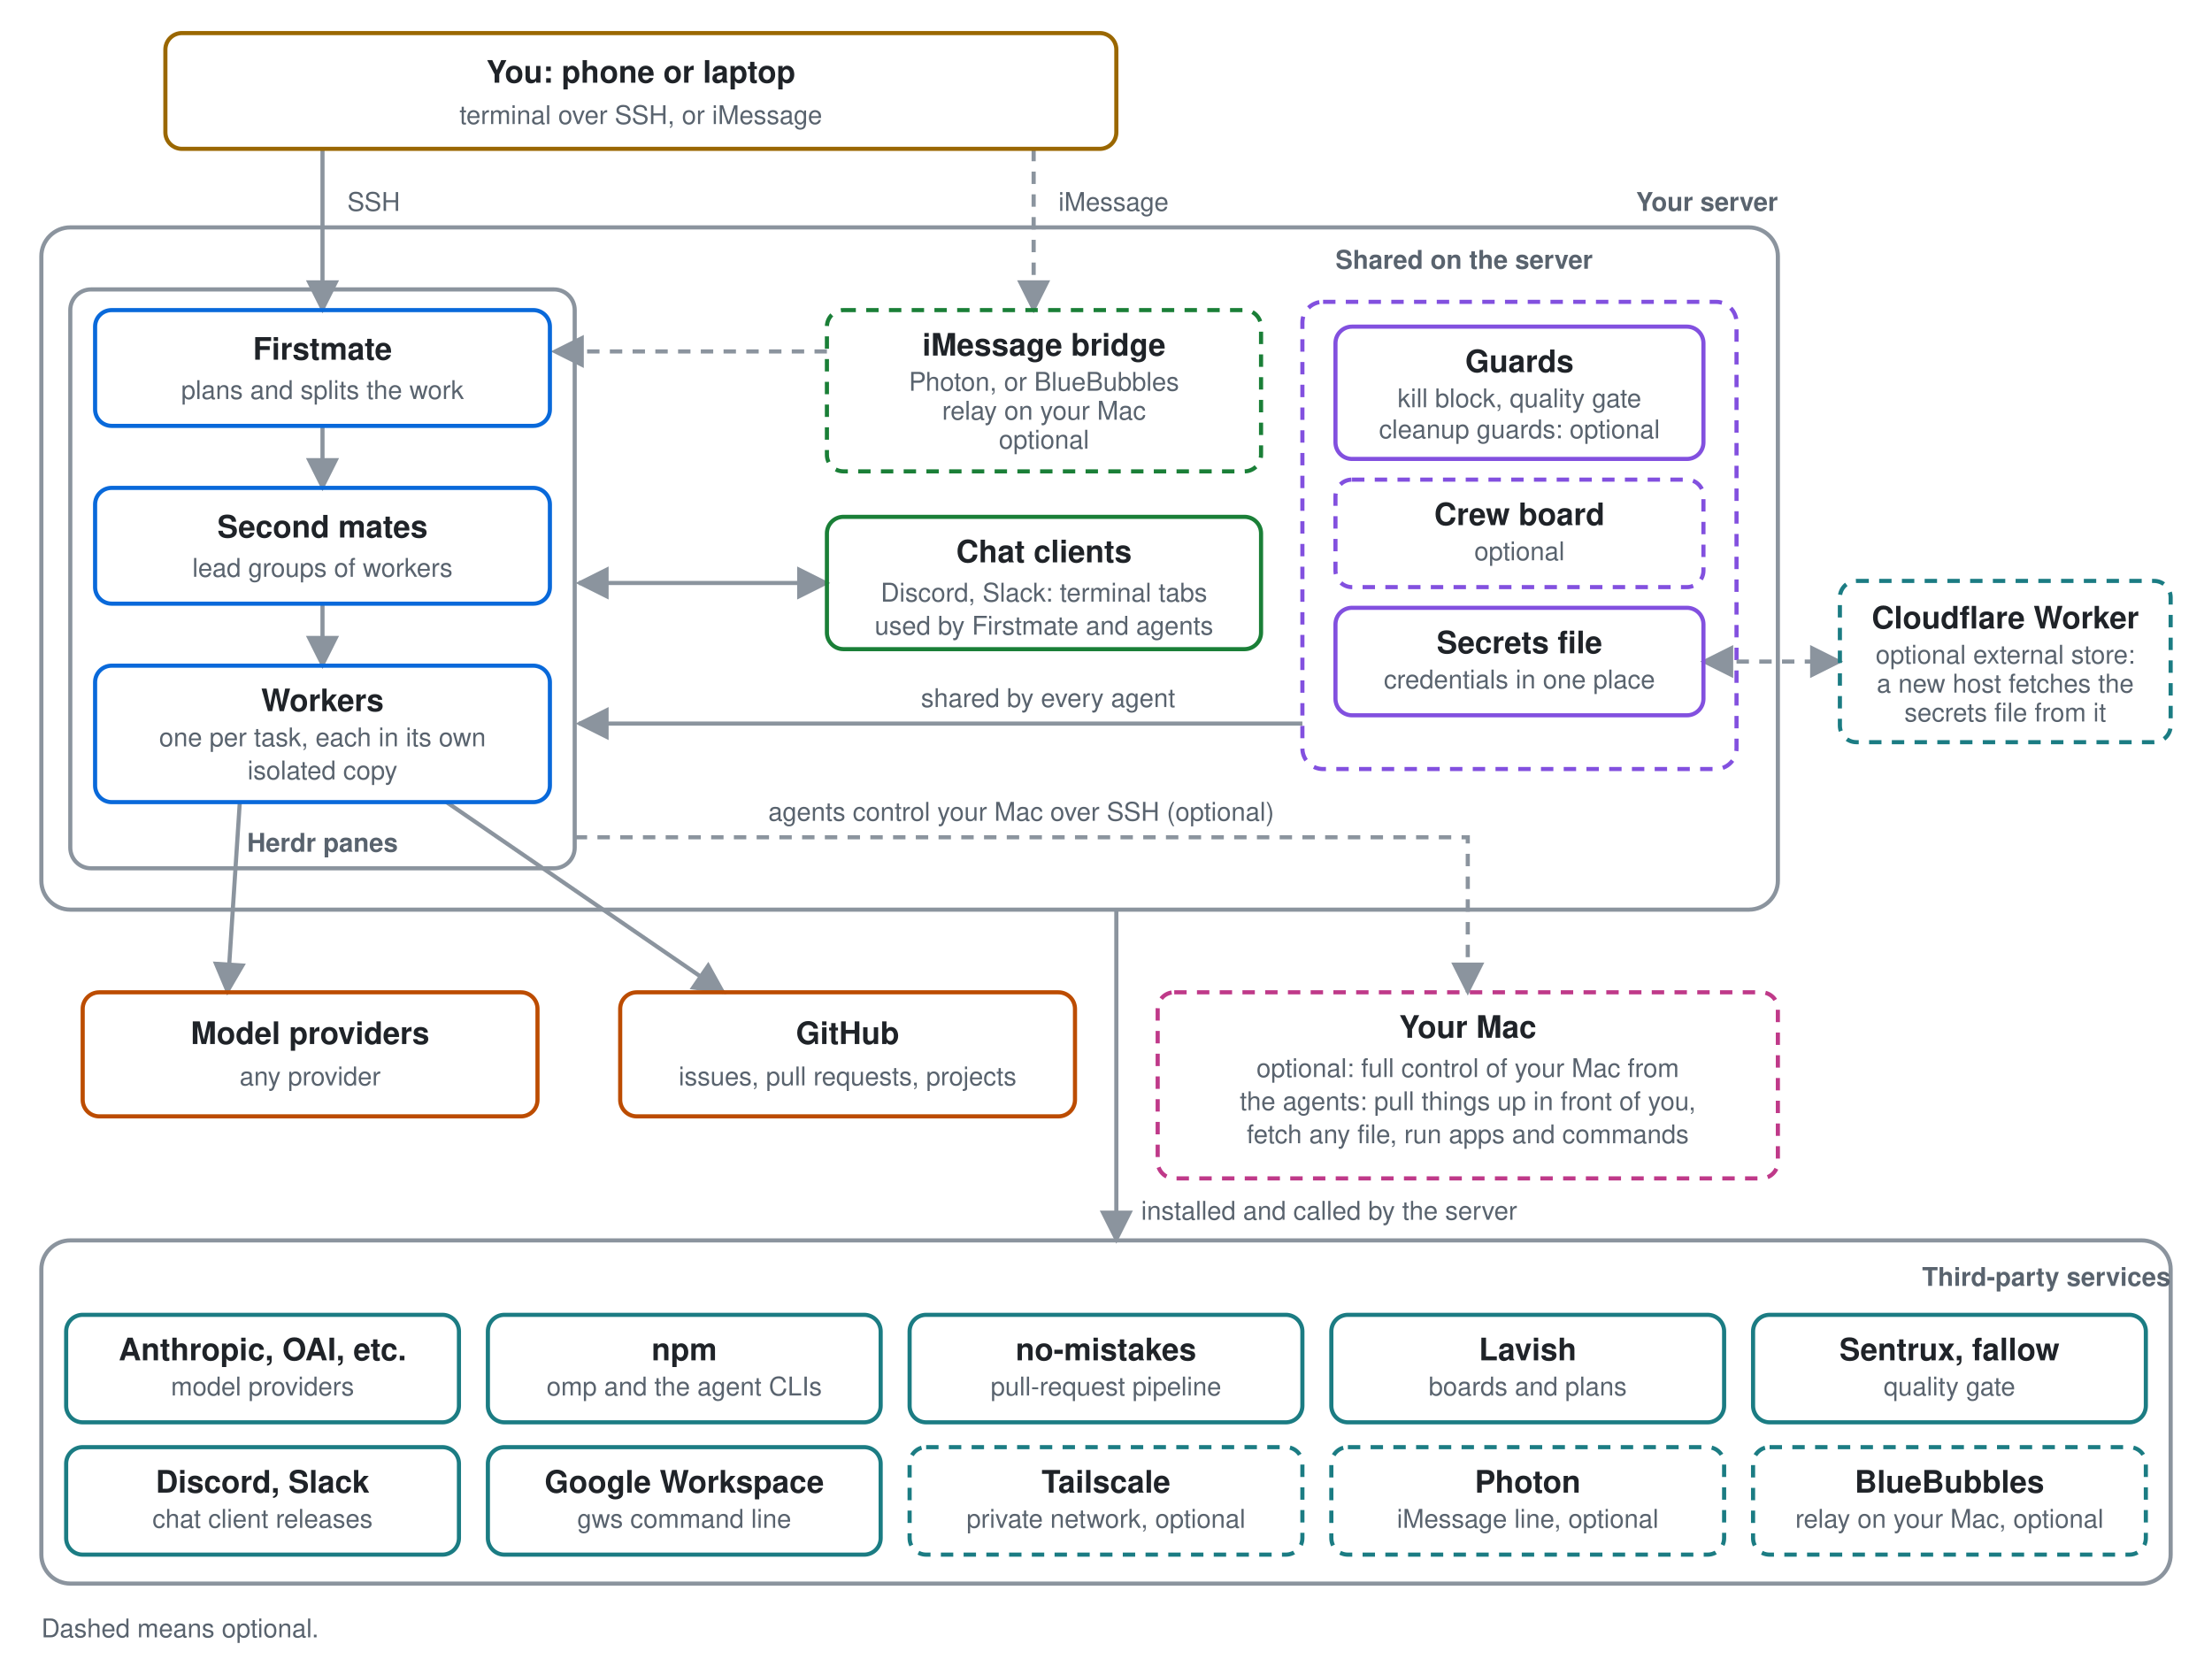
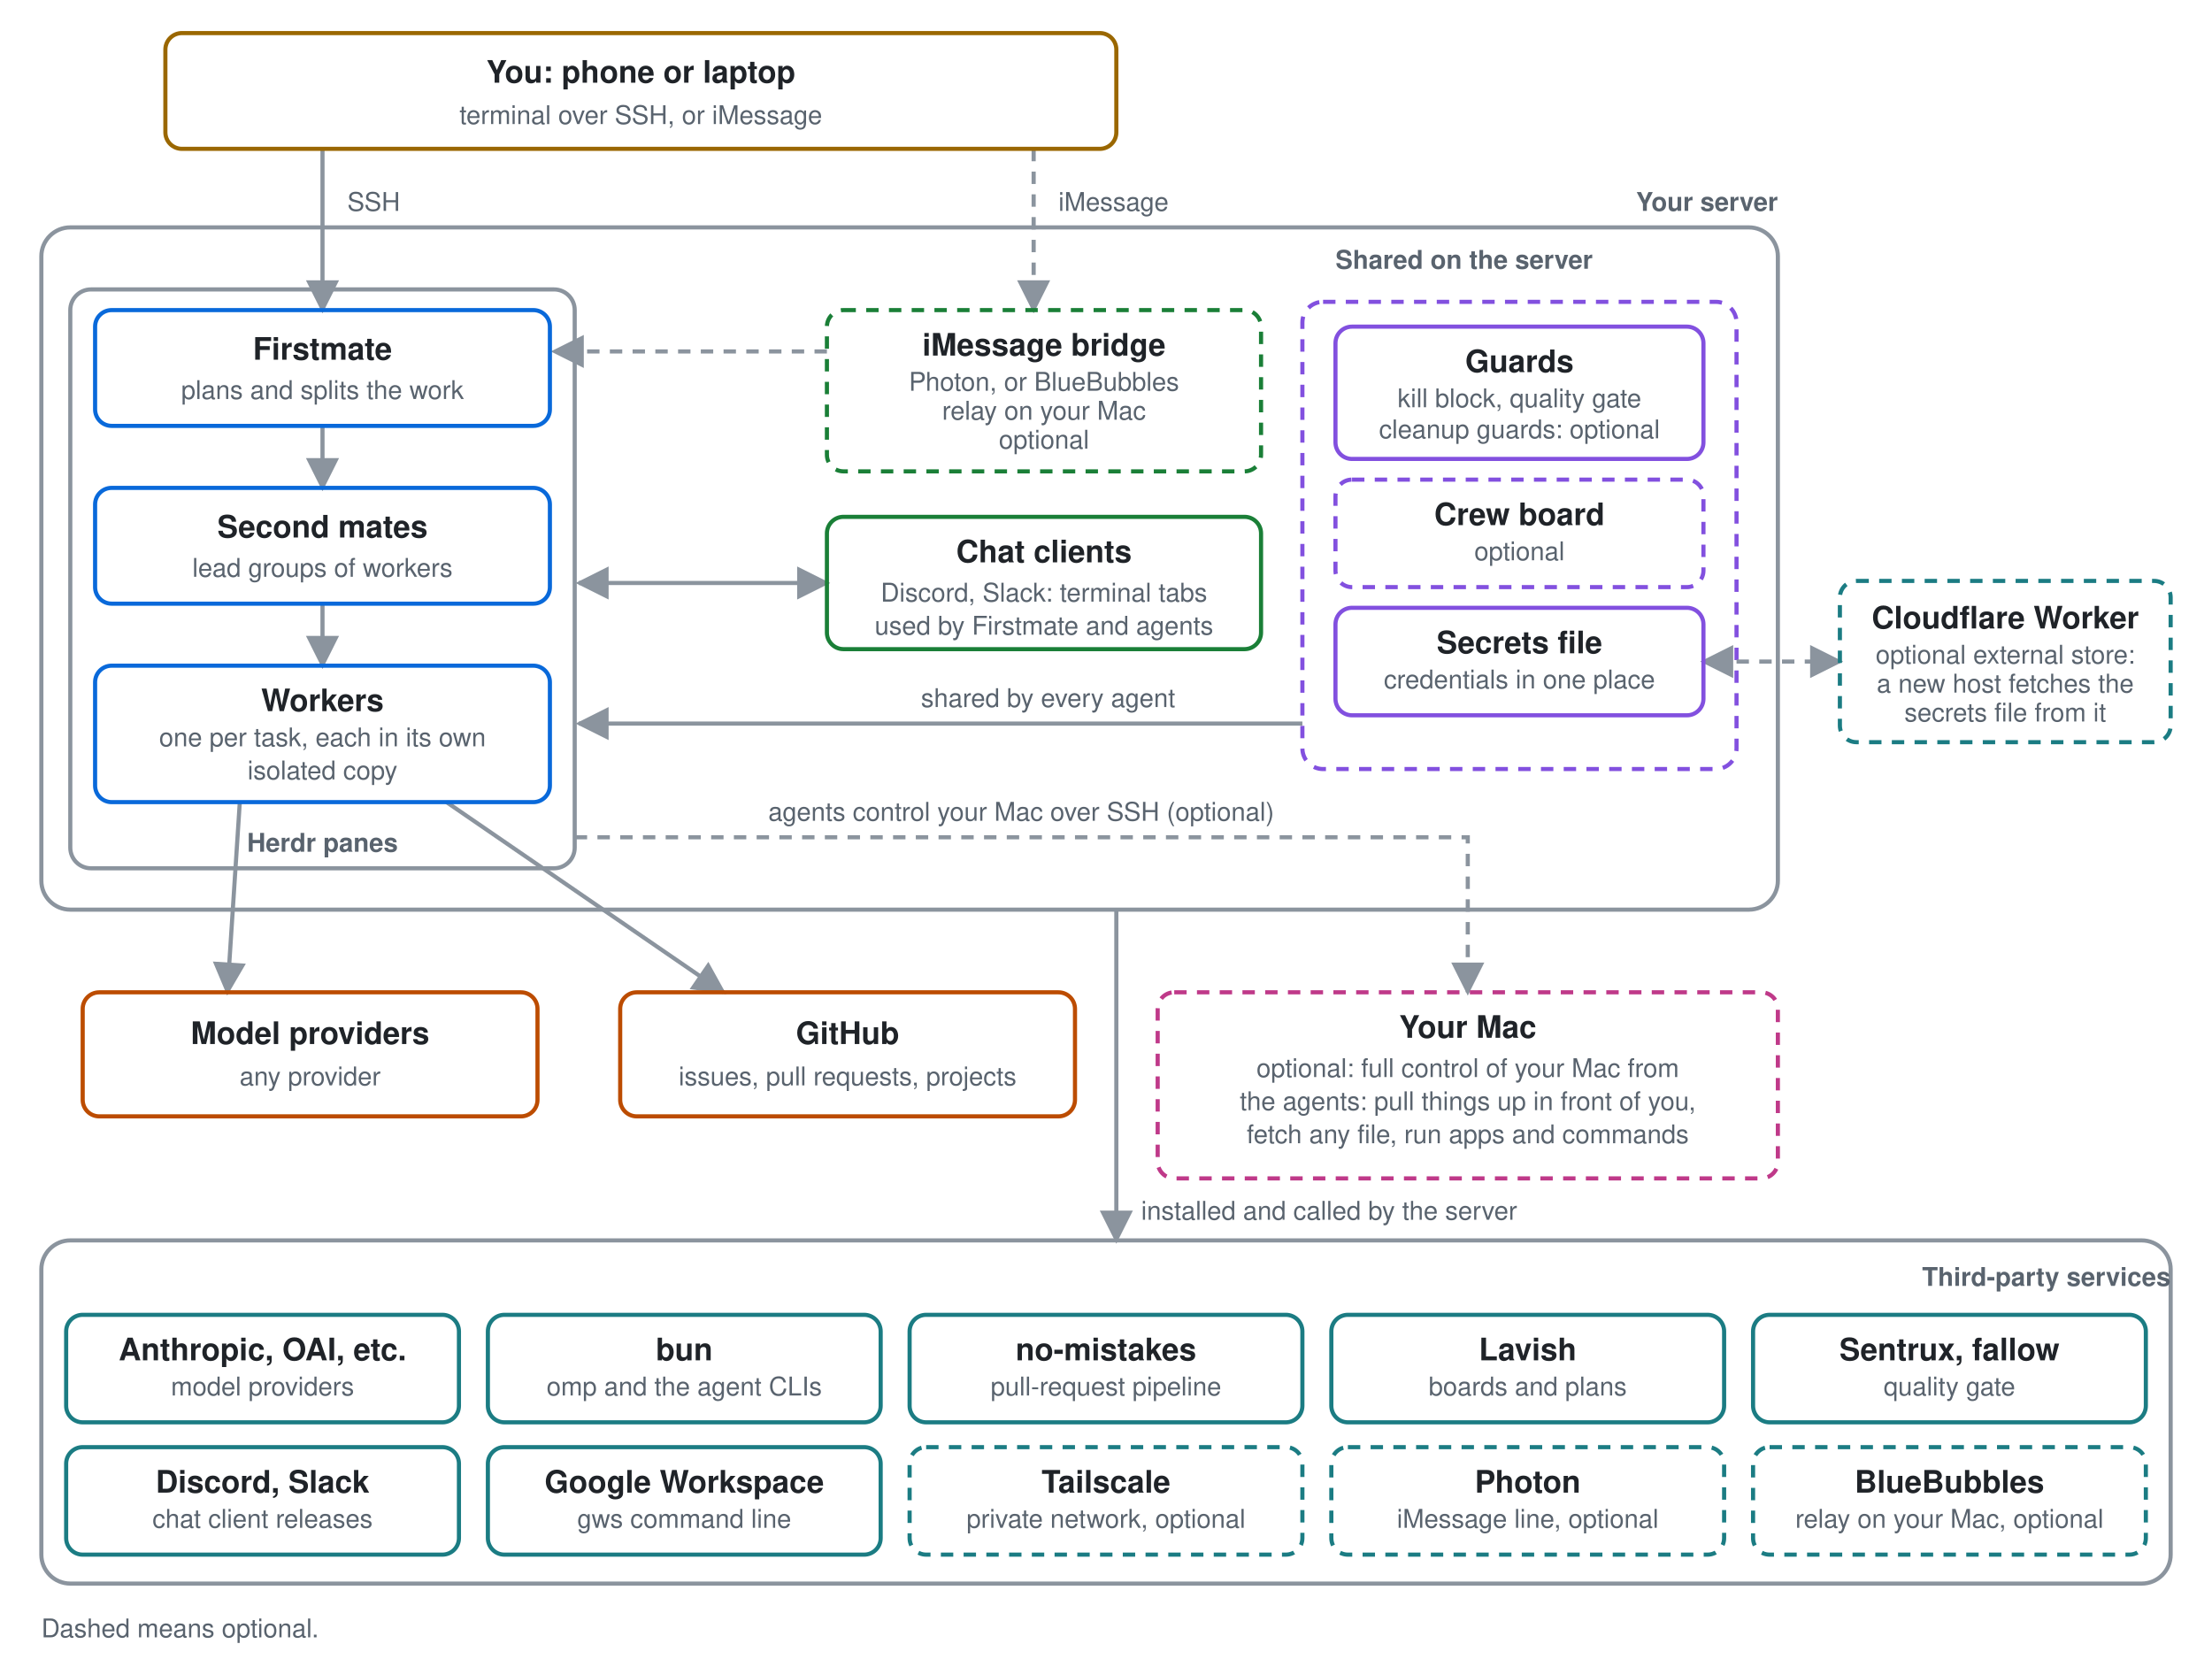
<svg xmlns="http://www.w3.org/2000/svg" viewBox="0 0 1070 806" width="1070" height="806" role="img" aria-labelledby="t d" font-family="-apple-system, 'Segoe UI', Helvetica, Arial, sans-serif">
  <defs>
    <marker id="a" viewBox="0 0 10 10" refX="9" refY="5" markerWidth="8" markerHeight="8" orient="auto-start-reverse">
      <path d="M0 0L10 5L0 10z" fill="#8b949e" />
    </marker>
  </defs>
  <g stroke="#8b949e" stroke-width="2" fill="none">
    <rect x="20" y="110" width="840" height="330" rx="14" />
    <rect x="630" y="146" width="210" height="226" rx="10" stroke="#8250df" stroke-dasharray="6 5" />
    <path d="M156 72V150" marker-end="url(#a)" />
    <path d="M500 72V150" stroke-dasharray="6 5" marker-end="url(#a)" />
    <path d="M400 170H268" stroke-dasharray="6 5" marker-end="url(#a)" />
    <path d="M400 282H280" marker-start="url(#a)" marker-end="url(#a)" />
    <path d="M156 206V236" marker-end="url(#a)" />
    <path d="M156 292V322" marker-end="url(#a)" />
    <path d="M116 388L110 480" marker-end="url(#a)" />
    <path d="M216 388L350 480" marker-end="url(#a)" />
    <path d="M278 405H710V480" stroke-dasharray="6 5" marker-end="url(#a)" />
    <path d="M630 350H280" marker-end="url(#a)" />
    <path d="M540 440V600" marker-end="url(#a)" />
    <path d="M890 320H824" stroke-dasharray="6 5" marker-start="url(#a)" marker-end="url(#a)" />
    <rect x="890" y="281" width="160" height="78" rx="8" stroke="#1b7c83" stroke-dasharray="6 5" />
    <rect x="20" y="600" width="1030" height="166" rx="14" />
    <rect x="32" y="636" width="190" height="52" rx="8" stroke="#1b7c83" />
    <rect x="236" y="636" width="190" height="52" rx="8" stroke="#1b7c83" />
    <rect x="440" y="636" width="190" height="52" rx="8" stroke="#1b7c83" />
    <rect x="644" y="636" width="190" height="52" rx="8" stroke="#1b7c83" />
    <rect x="848" y="636" width="190" height="52" rx="8" stroke="#1b7c83" />
    <rect x="32" y="700" width="190" height="52" rx="8" stroke="#1b7c83" />
    <rect x="236" y="700" width="190" height="52" rx="8" stroke="#1b7c83" />
    <rect x="440" y="700" width="190" height="52" rx="8" stroke="#1b7c83" stroke-dasharray="6 5" />
    <rect x="644" y="700" width="190" height="52" rx="8" stroke="#1b7c83" stroke-dasharray="6 5" />
    <rect x="848" y="700" width="190" height="52" rx="8" stroke="#1b7c83" stroke-dasharray="6 5" />
    <rect x="34" y="140" width="244" height="280" rx="10" />
    <rect x="80" y="16" width="460" height="56" rx="8" stroke="#9a6700" />
    <rect x="46" y="150" width="220" height="56" rx="8" stroke="#0969da" />
    <rect x="46" y="236" width="220" height="56" rx="8" stroke="#0969da" />
    <rect x="46" y="322" width="220" height="66" rx="8" stroke="#0969da" />
    <rect x="400" y="150" width="210" height="78" rx="8" stroke="#1a7f37" stroke-dasharray="6 5" />
    <rect x="400" y="250" width="210" height="64" rx="8" stroke="#1a7f37" />
    <rect x="40" y="480" width="220" height="60" rx="8" stroke="#bc4c00" />
    <rect x="300" y="480" width="220" height="60" rx="8" stroke="#bc4c00" />
    <rect x="646" y="158" width="178" height="64" rx="8" stroke="#8250df" />
    <rect x="646" y="232" width="178" height="52" rx="8" stroke="#8250df" stroke-dasharray="6 5" />
    <rect x="646" y="294" width="178" height="52" rx="8" stroke="#8250df" />
    <rect x="560" y="480" width="300" height="90" rx="8" stroke="#bf3989" stroke-dasharray="6 5" />
  </g>
  <g fill="#1f2328" font-size="15" font-weight="600" text-anchor="middle">
    <text x="310" y="40">You: phone or laptop</text>
    <text x="156" y="174">Firstmate</text>
    <text x="156" y="260">Second mates</text>
    <text x="156" y="344">Workers</text>
    <text x="505" y="172">iMessage bridge</text>
    <text x="505" y="272">Chat clients</text>
    <text x="150" y="505">Model providers</text>
    <text x="410" y="505">GitHub</text>
    <text x="735" y="180">Guards</text>
    <text x="735" y="254">Crew board</text>
    <text x="735" y="316">Secrets file</text>
    <text x="710" y="502">Your Mac</text>
    <text x="970" y="304">Cloudflare Worker</text>
    <text x="127" y="658">Anthropic, OAI, etc.</text>
-     <text x="331" y="658">npm</text>
+     <text x="331" y="658">bun</text>
    <text x="535" y="658">no-mistakes</text>
    <text x="739" y="658">Lavish</text>
    <text x="943" y="658">Sentrux, fallow</text>
    <text x="127" y="722">Discord, Slack</text>
    <text x="331" y="722">Google Workspace</text>
    <text x="535" y="722">Tailscale</text>
    <text x="739" y="722">Photon</text>
    <text x="943" y="722">BlueBubbles</text>
  </g>
  <g fill="#59636e" font-size="12.5" text-anchor="middle">
    <text x="310" y="60">terminal over SSH, or iMessage</text>
    <text x="156" y="193">plans and splits the work</text>
    <text x="156" y="279">lead groups of workers</text>
    <text x="156" y="361">one per task, each in its own</text>
    <text x="156" y="377">isolated copy</text>
    <text x="505" y="189">Photon, or BlueBubbles</text>
    <text x="505" y="203">relay on your Mac</text>
    <text x="505" y="217">optional</text>
    <text x="505" y="291">Discord, Slack: terminal tabs</text>
    <text x="505" y="307">used by Firstmate and agents</text>
    <text x="150" y="525">any provider</text>
    <text x="410" y="525">issues, pull requests, projects</text>
    <text x="735" y="197">kill block, quality gate</text>
    <text x="735" y="212">cleanup guards: optional</text>
    <text x="735" y="271">optional</text>
    <text x="735" y="333">credentials in one place</text>
    <text x="710" y="521">optional: full control of your Mac from</text>
    <text x="710" y="537">the agents: pull things up in front of you,</text>
    <text x="710" y="553">fetch any file, run apps and commands</text>
    <text x="970" y="321">optional external store:</text>
    <text x="970" y="335">a new host fetches the</text>
    <text x="970" y="349">secrets file from it</text>
    <text x="127" y="675">model providers</text>
    <text x="331" y="675">omp and the agent CLIs</text>
    <text x="535" y="675">pull-request pipeline</text>
    <text x="739" y="675">boards and plans</text>
    <text x="943" y="675">quality gate</text>
    <text x="127" y="739">chat client releases</text>
    <text x="331" y="739">gws command line</text>
    <text x="535" y="739">private network, optional</text>
    <text x="739" y="739">iMessage line, optional</text>
    <text x="943" y="739">relay on your Mac, optional</text>
  </g>
  <g fill="#59636e" font-size="12.5">
    <text x="860" y="102" font-weight="600" text-anchor="end">Your server</text>
    <text x="646" y="130" font-weight="600">Shared on the server</text>
    <text x="156" y="412" text-anchor="middle" font-weight="600">Herdr panes</text>
    <text x="507" y="342" text-anchor="middle">shared by every agent</text>
    <text x="494" y="397" text-anchor="middle">agents control your Mac over SSH (optional)</text>
    <text x="1050" y="622" text-anchor="end" font-weight="600">Third-party services</text>
    <text x="552" y="590" text-anchor="start">installed and called by the server</text>
    <text x="168" y="102" text-anchor="start">SSH</text>
    <text x="512" y="102" text-anchor="start">iMessage</text>
  </g>
  <text x="20" y="792" fill="#59636e" font-size="12.5">Dashed means optional.</text>
</svg>
